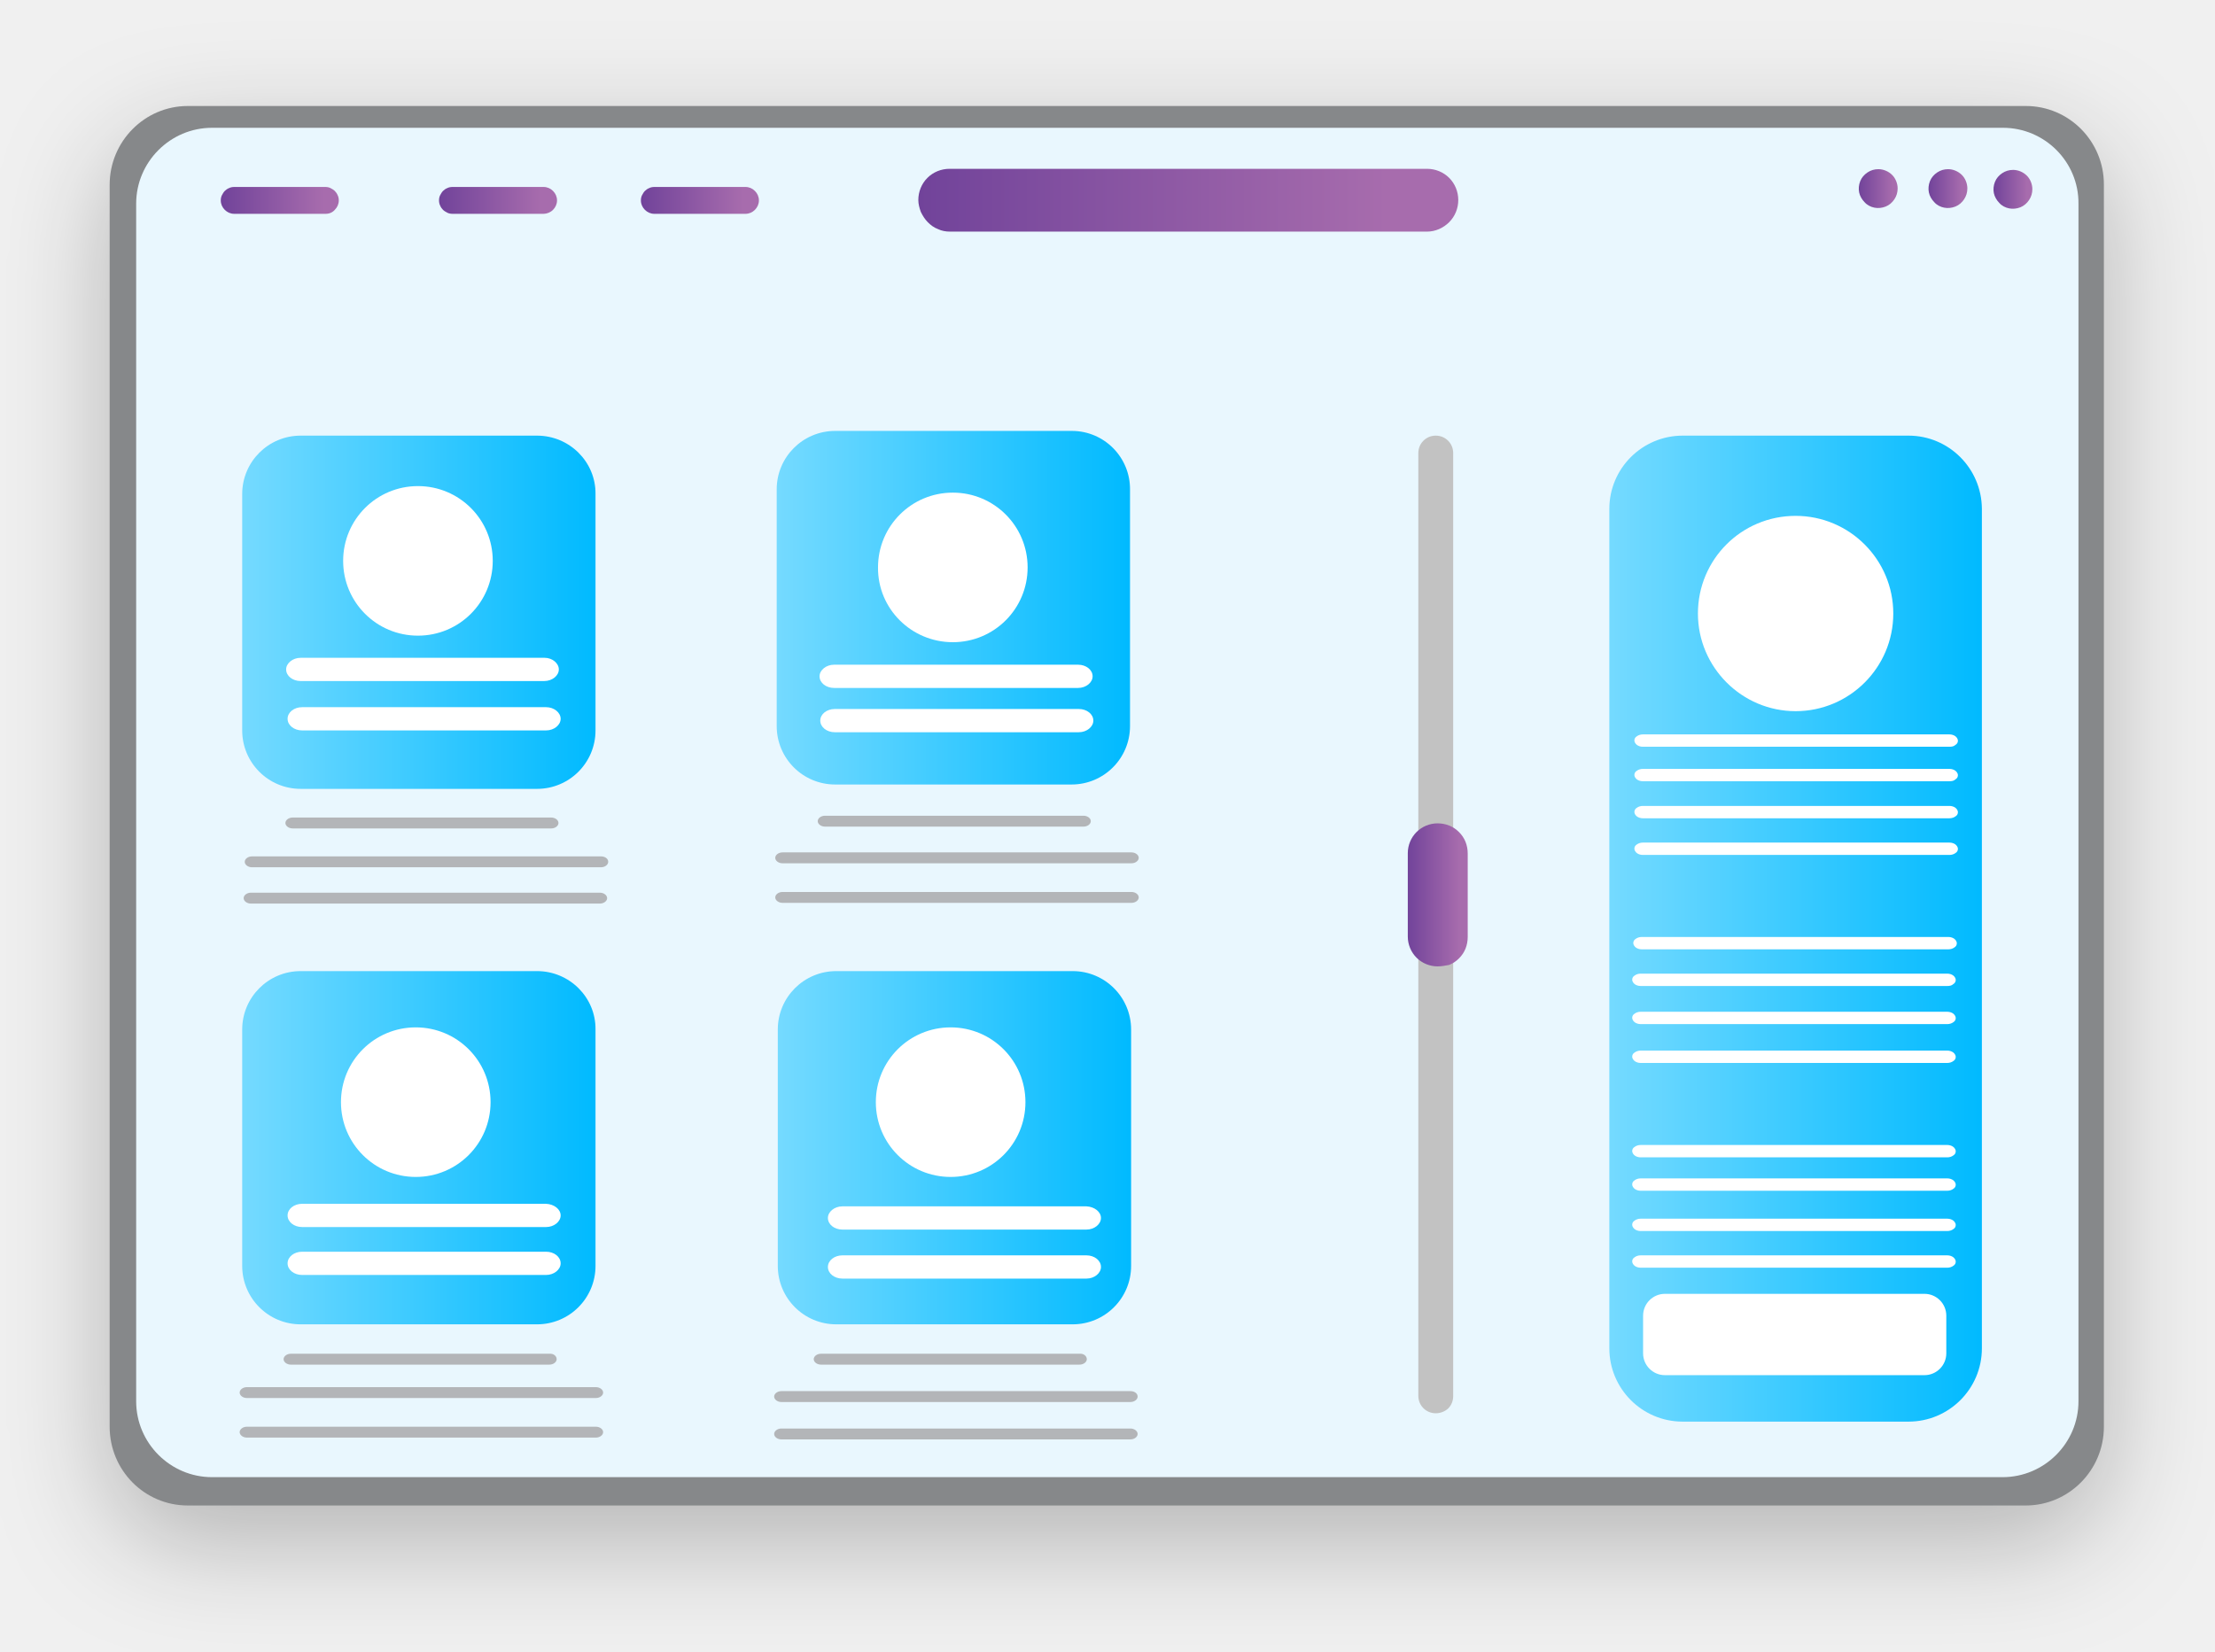
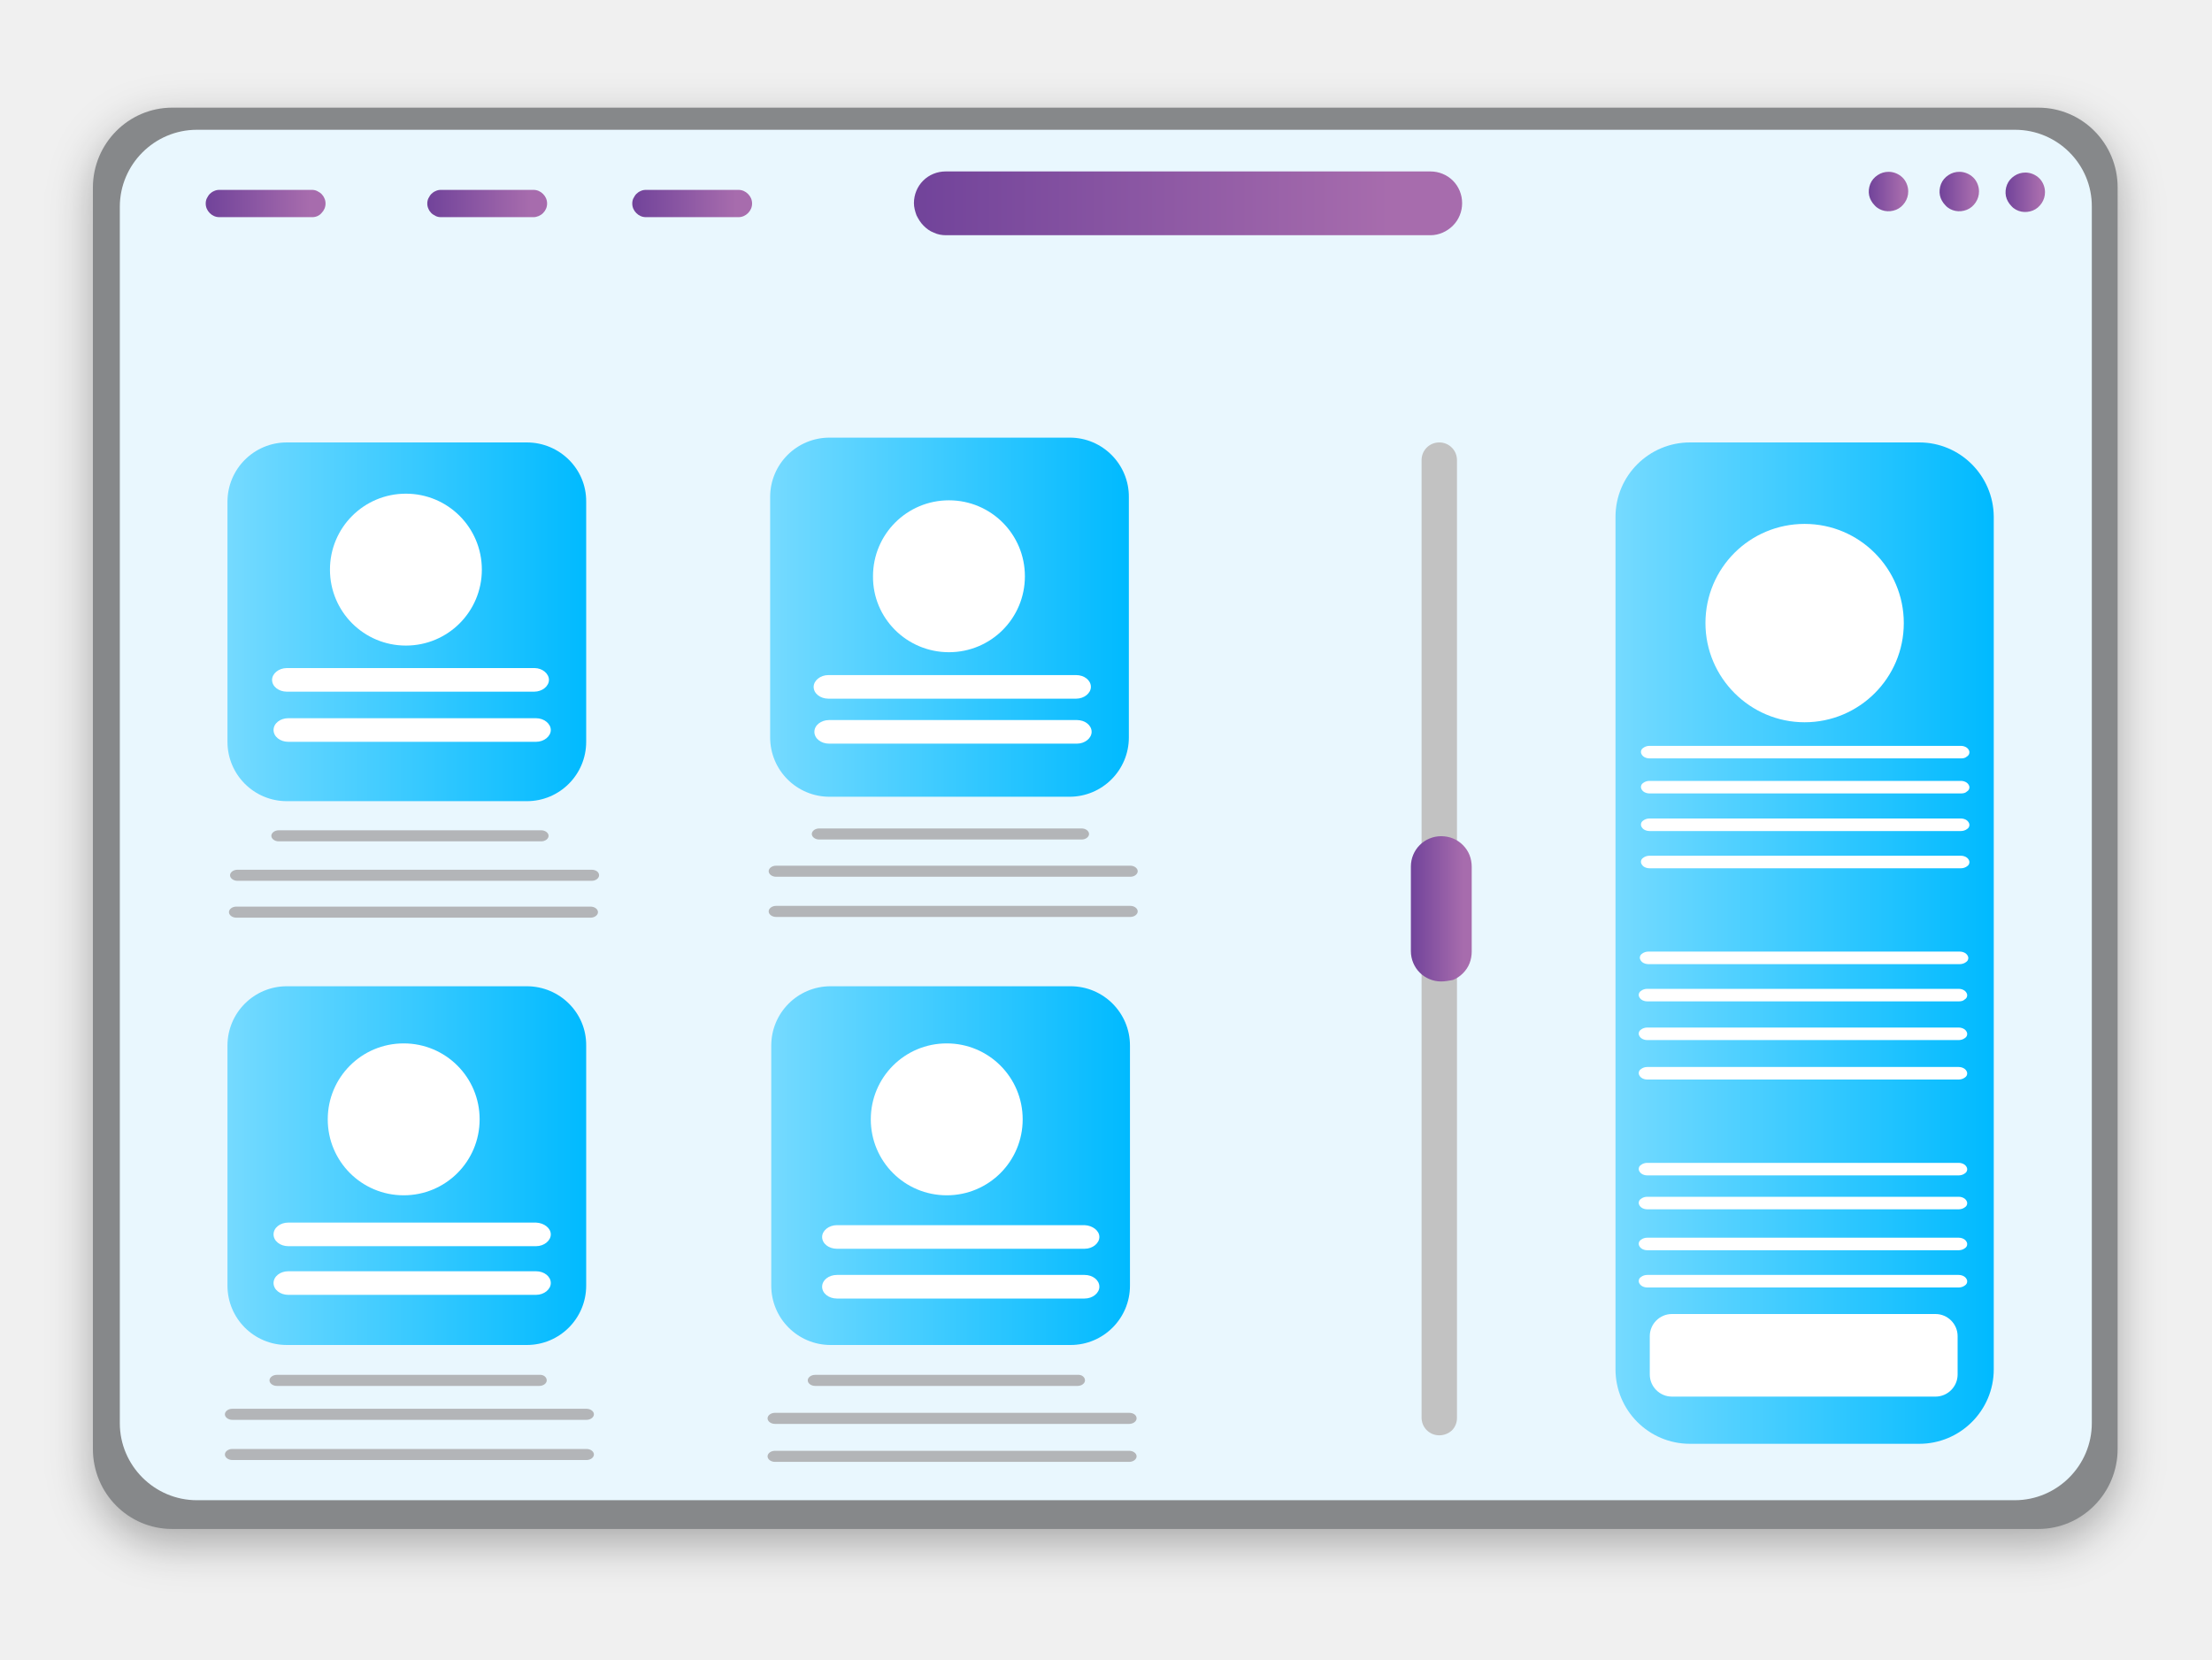
- <svg xmlns="http://www.w3.org/2000/svg" width="610" height="455" viewBox="0 0 610 455" fill="none">
+ <svg xmlns="http://www.w3.org/2000/svg" width="600" height="450" viewBox="0 0 600 450" fill="none">
  <g filter="url(#filter0_d)">
-     <path d="M557.9 29.2H51.7C39.9 29.2 30.2 38.9 30.2 50.9V393C30.2 405 39.8 414.7 51.7 414.7H557.9C569.7 414.7 579.4 405 579.4 393V50.8C579.4 38.9 569.8 29.2 557.9 29.2Z" fill="#86888A" />
-     <path d="M551.6 35.2H58.4C46.9 35.2 37.5 44.6 37.5 56.1V386C37.5 397.5 46.9 406.9 58.4 406.9H551.5C563 406.9 572.4 397.5 572.4 386V56.1C572.5 44.6 563.1 35.2 551.6 35.2Z" fill="#E9F7FE" />
-     <path d="M89.7 58.9H64.5C63.5 58.9 62.6 58.5 61.9 57.8C61.2 57.1 60.8 56.2 60.8 55.2C60.8 54.7 60.9 54.2 61.1 53.8C61.3 53.4 61.6 52.9 61.9 52.6C62.2 52.3 62.6 52 63.1 51.8C63.5 51.6 64 51.5 64.5 51.5H89.6C90.1 51.5 90.6 51.6 91 51.8C91.4 52 91.9 52.3 92.2 52.6C92.5 52.9 92.8 53.3 93 53.8C93.2 54.2 93.3 54.7 93.3 55.2C93.3 56.2 92.9 57.1 92.2 57.8C91.6 58.5 90.7 58.9 89.7 58.9Z" fill="url(#paint0_linear)" />
-     <path d="M149.7 58.9H124.6C124.1 58.9 123.6 58.8 123.2 58.6C122.8 58.4 122.3 58.1 122 57.8C121.7 57.5 121.4 57.1 121.2 56.6C121 56.2 120.9 55.7 120.9 55.2C120.9 54.7 121 54.2 121.2 53.8C121.4 53.4 121.7 52.9 122 52.6C122.3 52.3 122.7 52 123.2 51.8C123.6 51.6 124.1 51.5 124.6 51.5H149.7C150.7 51.5 151.6 51.9 152.3 52.6C153 53.3 153.4 54.2 153.4 55.2C153.4 56.2 153 57.1 152.3 57.8C151.6 58.5 150.6 58.9 149.7 58.9Z" fill="url(#paint1_linear)" />
-     <path d="M205.3 58.9H180.2C179.2 58.9 178.3 58.5 177.6 57.8C176.9 57.1 176.5 56.2 176.5 55.2C176.5 54.7 176.6 54.2 176.8 53.8C177 53.4 177.3 52.9 177.6 52.6C177.9 52.3 178.3 52 178.8 51.8C179.2 51.6 179.7 51.5 180.2 51.5H205.3C206.3 51.5 207.2 51.9 207.9 52.6C208.6 53.3 209 54.2 209 55.2C209 56.2 208.6 57.1 207.9 57.8C207.2 58.5 206.3 58.9 205.3 58.9Z" fill="url(#paint2_linear)" />
-     <path d="M393 63.8H261.6C260.5 63.8 259.3 63.6 258.3 63.1C257.2 62.7 256.3 62 255.5 61.2C254.7 60.4 254.1 59.4 253.6 58.4C253.2 57.3 252.9 56.2 252.9 55.1C252.9 52.8 253.8 50.6 255.4 49C257 47.4 259.2 46.5 261.5 46.5H393C395.3 46.5 397.5 47.4 399.1 49C400.7 50.6 401.6 52.8 401.6 55.1C401.6 57.4 400.7 59.6 399.1 61.2C397.5 62.8 395.3 63.8 393 63.8Z" fill="url(#paint3_linear)" />
-     <path d="M559.7 52.1C559.7 53.2 559.4 54.2 558.8 55.1C558.2 56 557.4 56.7 556.4 57.1C555.4 57.5 554.3 57.6 553.3 57.4C552.3 57.2 551.3 56.7 550.6 55.9C549.9 55.2 549.3 54.2 549.1 53.2C548.9 52.2 549 51.1 549.4 50.1C549.8 49.1 550.5 48.3 551.4 47.7C552.3 47.1 553.3 46.8 554.4 46.8C555.8 46.8 557.2 47.4 558.2 48.4C559.1 49.3 559.7 50.7 559.7 52.1Z" fill="url(#paint4_linear)" />
-     <path d="M541.8 51.9C541.8 53 541.5 54 540.9 54.9C540.3 55.8 539.5 56.5 538.5 56.9C537.5 57.3 536.4 57.4 535.4 57.2C534.4 57 533.4 56.5 532.7 55.7C532 55 531.4 54 531.2 53C531 52 531.1 50.9 531.5 49.9C531.9 48.9 532.6 48.1 533.5 47.5C534.4 46.9 535.4 46.6 536.5 46.6C537.9 46.6 539.3 47.2 540.3 48.2C541.2 49.1 541.8 50.5 541.8 51.9Z" fill="url(#paint5_linear)" />
-     <path d="M522.6 51.9C522.6 53 522.3 54 521.7 54.9C521.1 55.8 520.3 56.5 519.3 56.9C518.3 57.3 517.2 57.4 516.2 57.2C515.2 57 514.2 56.5 513.5 55.7C512.8 55 512.2 54 512 53C511.8 52 511.9 50.9 512.3 49.9C512.7 48.9 513.4 48.1 514.3 47.5C515.2 46.9 516.2 46.6 517.3 46.6C518.7 46.6 520.1 47.2 521.1 48.2C522 49.1 522.6 50.5 522.6 51.9Z" fill="url(#paint6_linear)" />
-     <path d="M147.9 120H82.8C73.9 120 66.7 127.2 66.7 136.1V201.2C66.7 210.1 73.9 217.3 82.8 217.3H147.9C156.8 217.3 164 210.1 164 201.2V136.1C164.1 127.2 156.8 120 147.9 120Z" fill="url(#paint7_linear)" />
-     <path d="M147.9 267.5H82.8C73.9 267.5 66.7 274.7 66.7 283.6V348.7C66.7 357.6 73.9 364.8 82.8 364.8H147.9C156.8 364.8 164 357.6 164 348.7V283.6C164.1 274.7 156.8 267.5 147.9 267.5Z" fill="url(#paint8_linear)" />
-     <path d="M295.4 267.5H230.3C221.4 267.5 214.2 274.7 214.2 283.6V348.7C214.2 357.6 221.4 364.8 230.3 364.8H295.4C304.3 364.8 311.5 357.6 311.5 348.7V283.6C311.5 274.7 304.3 267.5 295.4 267.5Z" fill="url(#paint9_linear)" />
-     <path d="M295.2 118.7H230C221.1 118.7 213.9 125.9 213.9 134.8V200C213.9 208.9 221.1 216.1 230 216.1H295.1C304 216.1 311.2 208.9 311.2 200V134.9C311.3 126 304.1 118.7 295.2 118.7Z" fill="url(#paint10_linear)" />
-     <path d="M395.4 389.3C394.1 389.3 392.9 388.8 392 387.9C391.1 387 390.6 385.8 390.6 384.5V124.8C390.6 123.5 391.1 122.3 392 121.4C392.9 120.5 394.1 120 395.4 120C396.7 120 397.9 120.5 398.8 121.4C399.7 122.3 400.2 123.5 400.2 124.8V384.6C400.2 385.9 399.7 387.1 398.8 388C397.9 388.8 396.7 389.3 395.4 389.3Z" fill="#C2C2C2" />
-     <path d="M395.9 266.2C393.7 266.2 391.6 265.3 390.1 263.8C388.6 262.3 387.7 260.2 387.7 258V235C387.7 232.8 388.6 230.7 390.1 229.2C391.6 227.7 393.7 226.8 395.9 226.8C397 226.8 398.1 227 399.1 227.4C400.1 227.8 401 228.4 401.8 229.2C402.6 230 403.2 230.9 403.6 231.9C404 232.9 404.2 234 404.2 235.1V258.1C404.2 259.2 404 260.3 403.6 261.3C403.2 262.3 402.6 263.2 401.8 264C401 264.8 400.1 265.4 399.1 265.8C398 266 397 266.2 395.9 266.2Z" fill="url(#paint11_linear)" />
-     <path d="M525.6 120H463.4C452.3 120 443.2 129 443.2 140.2V371.4C443.2 382.5 452.2 391.6 463.4 391.6H525.6C536.7 391.6 545.8 382.6 545.8 371.4V140.1C545.7 129 536.7 120 525.6 120Z" fill="url(#paint12_linear)" />
-     <path d="M494.5 195.9C509.3 195.9 521.4 183.9 521.4 169C521.4 154.2 509.4 142.1 494.5 142.1C479.6 142.1 467.6 154.1 467.6 169C467.6 183.8 479.7 195.9 494.5 195.9Z" fill="white" />
-     <path d="M115.1 175.1C126.5 175.1 135.7 165.9 135.7 154.5C135.7 143.1 126.5 133.9 115.1 133.9C103.7 133.9 94.5 143.1 94.5 154.5C94.5 165.9 103.7 175.1 115.1 175.1Z" fill="white" />
-     <path d="M262.4 176.9C273.8 176.9 283 167.7 283 156.3C283 144.9 273.8 135.7 262.4 135.7C251 135.7 241.8 144.9 241.8 156.3C241.7 167.7 251 176.9 262.4 176.9Z" fill="white" />
-     <path d="M114.5 324.2C125.9 324.2 135.1 315 135.1 303.6C135.1 292.2 125.9 283 114.5 283C103.1 283 93.9 292.2 93.9 303.6C93.9 315 103.1 324.2 114.5 324.2Z" fill="white" />
-     <path d="M261.8 324.2C273.2 324.2 282.4 315 282.4 303.6C282.4 292.2 273.2 283 261.8 283C250.4 283 241.2 292.2 241.2 303.6C241.2 315 250.4 324.2 261.8 324.2Z" fill="white" />
-     <path d="M536.9 205.7H452.4C451.8 205.7 451.2 205.5 450.8 205.2C450.4 204.9 450.1 204.4 450.1 204C450.1 203.5 450.3 203.1 450.8 202.8C451.2 202.5 451.8 202.3 452.4 202.3H536.9C537.5 202.3 538.1 202.5 538.5 202.8C538.9 203.1 539.2 203.6 539.2 204C539.2 204.5 539 204.9 538.5 205.2C538.1 205.6 537.5 205.7 536.9 205.7Z" fill="white" />
-     <path d="M536.9 215.2H452.4C451.8 215.2 451.2 215 450.8 214.7C450.4 214.4 450.1 213.9 450.1 213.5C450.1 213 450.3 212.6 450.8 212.3C451.2 212 451.8 211.8 452.4 211.8H536.9C537.5 211.8 538.1 212 538.5 212.3C538.9 212.6 539.2 213.1 539.2 213.5C539.2 214 539 214.4 538.5 214.7C538.1 215.1 537.5 215.2 536.9 215.2Z" fill="white" />
-     <path d="M536.9 225.4H452.4C451.8 225.4 451.2 225.2 450.8 224.9C450.4 224.6 450.1 224.1 450.1 223.7C450.1 223.2 450.3 222.8 450.8 222.5C451.2 222.2 451.8 222 452.4 222H536.9C537.5 222 538.1 222.2 538.5 222.5C538.9 222.8 539.2 223.3 539.2 223.7C539.2 224.2 539 224.6 538.5 224.9C538.1 225.2 537.5 225.4 536.9 225.4Z" fill="white" />
-     <path d="M536.9 235.5H452.4C451.8 235.5 451.2 235.3 450.8 235C450.4 234.7 450.1 234.2 450.1 233.8C450.1 233.3 450.3 232.9 450.8 232.6C451.2 232.3 451.8 232.1 452.4 232.1H536.9C537.5 232.1 538.1 232.3 538.5 232.6C538.9 232.9 539.2 233.4 539.2 233.8C539.2 234.3 539 234.7 538.5 235C538.1 235.3 537.5 235.5 536.9 235.5Z" fill="white" />
-     <path d="M536.6 261.5H452.1C451.5 261.5 450.9 261.3 450.5 261C450.1 260.7 449.8 260.2 449.8 259.8C449.8 259.3 450 258.9 450.5 258.6C450.9 258.3 451.5 258.1 452.1 258.1H536.6C537.2 258.1 537.8 258.3 538.2 258.6C538.6 258.9 538.9 259.4 538.9 259.8C538.9 260.3 538.7 260.7 538.2 261C537.8 261.3 537.2 261.5 536.6 261.5Z" fill="white" />
-     <path d="M536.3 271.6H451.8C451.2 271.6 450.6 271.4 450.2 271.1C449.8 270.8 449.5 270.3 449.5 269.9C449.5 269.4 449.7 269 450.2 268.7C450.6 268.4 451.2 268.2 451.8 268.2H536.3C536.9 268.2 537.5 268.4 537.9 268.7C538.3 269 538.6 269.5 538.6 269.9C538.6 270.4 538.4 270.8 537.9 271.1C537.5 271.5 536.9 271.6 536.3 271.6Z" fill="white" />
-     <path d="M536.3 282.1H451.8C451.2 282.1 450.6 281.9 450.2 281.6C449.8 281.3 449.5 280.8 449.5 280.4C449.5 279.9 449.7 279.5 450.2 279.2C450.6 278.9 451.2 278.7 451.8 278.7H536.3C536.9 278.7 537.5 278.9 537.9 279.2C538.3 279.5 538.6 280 538.6 280.4C538.6 280.9 538.4 281.3 537.9 281.6C537.5 281.9 536.9 282.1 536.3 282.1Z" fill="white" />
-     <path d="M536.3 292.8H451.8C451.2 292.8 450.6 292.6 450.2 292.3C449.8 292 449.5 291.5 449.5 291.1C449.5 290.6 449.7 290.2 450.2 289.9C450.6 289.6 451.2 289.4 451.8 289.4H536.3C536.9 289.4 537.5 289.6 537.9 289.9C538.3 290.2 538.6 290.7 538.6 291.1C538.6 291.6 538.4 292 537.9 292.3C537.5 292.6 536.9 292.8 536.3 292.8Z" fill="white" />
-     <path d="M536.3 318.8H451.8C451.2 318.8 450.6 318.6 450.2 318.3C449.8 318 449.5 317.5 449.5 317.1C449.5 316.6 449.7 316.2 450.2 315.9C450.6 315.6 451.2 315.4 451.8 315.4H536.3C536.9 315.4 537.5 315.6 537.9 315.9C538.3 316.2 538.6 316.7 538.6 317.1C538.6 317.6 538.4 318 537.9 318.3C537.5 318.6 536.9 318.8 536.3 318.8Z" fill="white" />
-     <path d="M536.3 328H451.8C451.2 328 450.6 327.8 450.2 327.5C449.8 327.2 449.5 326.7 449.5 326.3C449.5 325.8 449.7 325.4 450.2 325.1C450.6 324.8 451.2 324.6 451.8 324.6H536.3C536.9 324.6 537.5 324.8 537.9 325.1C538.3 325.4 538.6 325.9 538.6 326.3C538.6 326.8 538.4 327.2 537.9 327.5C537.5 327.8 536.9 328 536.3 328Z" fill="white" />
-     <path d="M536.3 339.1H451.8C451.2 339.1 450.6 338.9 450.2 338.6C449.8 338.3 449.5 337.8 449.5 337.4C449.5 336.9 449.7 336.5 450.2 336.2C450.6 335.9 451.2 335.7 451.8 335.7H536.3C536.9 335.7 537.5 335.9 537.9 336.2C538.3 336.5 538.6 337 538.6 337.4C538.6 337.9 538.4 338.3 537.9 338.6C537.5 338.9 536.9 339.1 536.3 339.1Z" fill="white" />
-     <path d="M536.3 349.2H451.8C451.2 349.2 450.6 349 450.2 348.7C449.8 348.4 449.5 347.9 449.5 347.5C449.5 347 449.7 346.6 450.2 346.3C450.6 346 451.2 345.8 451.8 345.8H536.3C536.9 345.8 537.5 346 537.9 346.3C538.3 346.6 538.6 347.1 538.6 347.5C538.6 348 538.4 348.4 537.9 348.7C537.5 349 536.9 349.2 536.3 349.2Z" fill="white" />
-     <path d="M536 372.8C536 376.1 533.3 378.8 530 378.8H458.5C455.2 378.8 452.5 376.1 452.5 372.8V362.4C452.5 359.1 455.2 356.4 458.5 356.4H530C533.3 356.4 536 359.1 536 362.4V372.8Z" fill="white" />
-     <path d="M153.9 184.4C153.9 186.1 152.1 187.6 149.9 187.6H82.8C80.6 187.6 78.8 186.2 78.8 184.4C78.8 182.7 80.6 181.2 82.8 181.2H150C152.1 181.2 153.9 182.7 153.9 184.4Z" fill="white" />
-     <path d="M154.4 198C154.4 199.7 152.6 201.2 150.4 201.2H83.2C81 201.2 79.2 199.8 79.2 198C79.2 196.2 81 194.8 83.2 194.8H150.4C152.6 194.8 154.4 196.3 154.4 198Z" fill="white" />
-     <path d="M153.8 226.7C153.8 227.5 152.9 228.2 151.8 228.2H80.6C79.5 228.2 78.6 227.5 78.6 226.7C78.6 225.9 79.5 225.2 80.6 225.2H151.8C152.9 225.2 153.8 225.9 153.8 226.7Z" fill="#B3B5B8" />
-     <path d="M300.4 226.2C300.4 227 299.5 227.7 298.4 227.7H227.2C226.1 227.7 225.2 227 225.2 226.2C225.2 225.4 226.1 224.7 227.2 224.7H298.4C299.5 224.7 300.4 225.4 300.4 226.2Z" fill="#B3B5B8" />
-     <path d="M153.3 374.4C153.3 375.2 152.4 375.9 151.3 375.9H80.1C79 375.9 78.1 375.2 78.1 374.4C78.1 373.6 79 372.9 80.1 372.9H151.3C152.4 372.8 153.3 373.5 153.3 374.4Z" fill="#B3B5B8" />
-     <path d="M299.3 374.4C299.3 375.2 298.4 375.9 297.3 375.9H226.1C225 375.9 224.1 375.2 224.1 374.4C224.1 373.6 225 372.9 226.1 372.9H297.3C298.4 372.8 299.3 373.5 299.3 374.4Z" fill="#B3B5B8" />
-     <path d="M167.5 237.4C167.5 238.2 166.6 238.9 165.5 238.9H69.4C68.3 238.9 67.4 238.2 67.4 237.4C67.4 236.6 68.3 235.9 69.4 235.9H165.5C166.6 235.9 167.5 236.5 167.5 237.4Z" fill="#B3B5B8" />
-     <path d="M313.6 236.3C313.6 237.1 312.7 237.8 311.6 237.8H215.5C214.4 237.8 213.5 237.1 213.5 236.3C213.5 235.5 214.4 234.8 215.5 234.8H311.6C312.7 234.8 313.6 235.5 313.6 236.3Z" fill="#B3B5B8" />
-     <path d="M313.6 247.2C313.6 248 312.7 248.7 311.6 248.7H215.5C214.4 248.7 213.5 248 213.5 247.2C213.5 246.4 214.4 245.7 215.5 245.7H311.6C312.7 245.7 313.6 246.4 313.6 247.2Z" fill="#B3B5B8" />
-     <path d="M167.2 247.4C167.2 248.2 166.3 248.9 165.2 248.9H69.1C68 248.9 67.1 248.2 67.1 247.4C67.1 246.6 68 245.9 69.1 245.9H165.2C166.3 245.9 167.2 246.6 167.2 247.4Z" fill="#B3B5B8" />
-     <path d="M166.1 383.6C166.1 384.4 165.2 385.1 164.1 385.1H68C66.9 385.1 66 384.4 66 383.6C66 382.8 66.9 382.1 68 382.1H164.1C165.2 382.1 166.1 382.8 166.1 383.6Z" fill="#B3B5B8" />
-     <path d="M313.3 384.7C313.3 385.5 312.4 386.2 311.3 386.2H215.2C214.1 386.2 213.2 385.5 213.2 384.7C213.2 383.9 214.1 383.2 215.2 383.2H311.3C312.4 383.2 313.3 383.8 313.3 384.7Z" fill="#B3B5B8" />
-     <path d="M313.3 395C313.3 395.8 312.4 396.5 311.3 396.5H215.2C214.1 396.5 213.2 395.8 213.2 395C213.2 394.2 214.1 393.5 215.2 393.5H311.3C312.4 393.5 313.3 394.2 313.3 395Z" fill="#B3B5B8" />
-     <path d="M166.1 394.5C166.1 395.3 165.2 396 164.1 396H68C66.9 396 66 395.3 66 394.5C66 393.7 66.9 393 68 393H164.1C165.2 393 166.1 393.7 166.1 394.5Z" fill="#B3B5B8" />
-     <path d="M300.9 186.3C300.9 188 299.1 189.5 296.9 189.5H229.7C227.5 189.5 225.7 188.1 225.7 186.3C225.7 184.6 227.5 183.1 229.7 183.1H296.9C299.1 183.1 300.9 184.5 300.9 186.3Z" fill="white" />
-     <path d="M301.1 198.5C301.1 200.2 299.3 201.7 297.1 201.7H229.9C227.7 201.7 225.9 200.3 225.9 198.5C225.9 196.7 227.7 195.3 229.9 195.3H297.1C299.3 195.3 301.1 196.7 301.1 198.5Z" fill="white" />
-     <path d="M154.4 334.8C154.4 336.5 152.6 338 150.4 338H83.2C81 338 79.2 336.6 79.2 334.8C79.2 333 81 331.6 83.2 331.6H150.4C152.6 331.7 154.4 333.1 154.4 334.8Z" fill="white" />
-     <path d="M154.4 348C154.4 349.7 152.6 351.2 150.4 351.2H83.2C81 351.2 79.2 349.8 79.2 348C79.2 346.2 81 344.8 83.2 344.8H150.4C152.6 344.8 154.4 346.2 154.4 348Z" fill="white" />
-     <path d="M303.2 335.5C303.2 337.2 301.4 338.7 299.2 338.7H232C229.8 338.7 228 337.3 228 335.5C228 333.8 229.8 332.3 232 332.3H299.2C301.4 332.4 303.2 333.8 303.2 335.5Z" fill="white" />
-     <path d="M303.2 349C303.2 350.7 301.4 352.2 299.2 352.2H232C229.8 352.2 228 350.8 228 349C228 347.2 229.8 345.8 232 345.8H299.2C301.4 345.8 303.2 347.2 303.2 349Z" fill="white" />
+     <path d="M552.9 29.2H46.7C34.9 29.2 25.2 38.9 25.2 50.9V393C25.2 405 34.8 414.7 46.7 414.7H552.9C564.7 414.7 574.4 405 574.4 393V50.8C574.4 38.9 564.8 29.2 552.9 29.2Z" fill="#86888A" />
+     <path d="M546.6 35.2H53.4C41.9 35.2 32.5 44.6 32.5 56.1V386C32.5 397.5 41.9 406.9 53.4 406.9H546.5C558 406.9 567.4 397.5 567.4 386V56.1C567.5 44.6 558.1 35.2 546.6 35.2Z" fill="#E9F7FE" />
+     <path d="M84.7 58.9H59.5C58.5 58.9 57.6 58.5 56.9 57.8C56.2 57.1 55.8 56.2 55.8 55.2C55.8 54.7 55.9 54.2 56.1 53.8C56.3 53.4 56.6 52.9 56.9 52.6C57.2 52.3 57.6 52 58.1 51.8C58.5 51.6 59 51.5 59.5 51.5H84.6C85.1 51.5 85.6 51.6 86 51.8C86.4 52 86.9 52.3 87.2 52.6C87.5 52.9 87.8 53.3 88 53.8C88.2 54.2 88.3 54.7 88.3 55.2C88.3 56.2 87.9 57.1 87.2 57.8C86.6 58.5 85.7 58.9 84.7 58.9Z" fill="url(#paint0_linear)" />
+     <path d="M144.7 58.9H119.6C119.1 58.9 118.6 58.8 118.2 58.6C117.8 58.4 117.3 58.1 117 57.8C116.7 57.5 116.4 57.1 116.2 56.6C116 56.2 115.9 55.7 115.9 55.2C115.9 54.7 116 54.2 116.2 53.8C116.4 53.4 116.7 52.9 117 52.6C117.3 52.3 117.7 52 118.2 51.8C118.6 51.6 119.1 51.5 119.6 51.5H144.7C145.7 51.5 146.6 51.9 147.3 52.6C148 53.3 148.4 54.2 148.4 55.2C148.4 56.2 148 57.1 147.3 57.8C146.6 58.5 145.6 58.9 144.7 58.9Z" fill="url(#paint1_linear)" />
+     <path d="M200.3 58.9H175.2C174.2 58.9 173.3 58.5 172.6 57.8C171.9 57.1 171.5 56.2 171.5 55.2C171.5 54.7 171.6 54.2 171.8 53.8C172 53.4 172.3 52.9 172.6 52.6C172.9 52.3 173.3 52 173.8 51.8C174.2 51.6 174.7 51.5 175.2 51.5H200.3C201.3 51.5 202.2 51.9 202.9 52.6C203.6 53.3 204 54.2 204 55.2C204 56.2 203.6 57.1 202.9 57.8C202.2 58.5 201.3 58.9 200.3 58.9Z" fill="url(#paint2_linear)" />
+     <path d="M388 63.8H256.6C255.5 63.8 254.3 63.6 253.3 63.1C252.2 62.7 251.3 62 250.5 61.2C249.7 60.4 249.1 59.4 248.6 58.4C248.2 57.3 247.9 56.2 247.9 55.1C247.9 52.8 248.8 50.6 250.4 49C252 47.4 254.2 46.5 256.5 46.5H388C390.3 46.5 392.5 47.4 394.1 49C395.7 50.6 396.6 52.8 396.6 55.1C396.6 57.4 395.7 59.6 394.1 61.2C392.5 62.8 390.3 63.8 388 63.8Z" fill="url(#paint3_linear)" />
+     <path d="M554.7 52.1C554.7 53.2 554.4 54.2 553.8 55.1C553.2 56 552.4 56.7 551.4 57.1C550.4 57.5 549.3 57.6 548.3 57.4C547.3 57.2 546.3 56.7 545.6 55.9C544.9 55.2 544.3 54.2 544.1 53.2C543.9 52.2 544 51.1 544.4 50.1C544.8 49.1 545.5 48.3 546.4 47.7C547.3 47.1 548.3 46.8 549.4 46.8C550.8 46.8 552.2 47.4 553.2 48.4C554.1 49.3 554.7 50.7 554.7 52.1Z" fill="url(#paint4_linear)" />
+     <path d="M536.8 51.9C536.8 53 536.5 54 535.9 54.9C535.3 55.8 534.5 56.5 533.5 56.9C532.5 57.3 531.4 57.4 530.4 57.2C529.4 57 528.4 56.5 527.7 55.7C527 55 526.4 54 526.2 53C526 52 526.1 50.9 526.5 49.9C526.9 48.9 527.6 48.1 528.5 47.5C529.4 46.9 530.4 46.6 531.5 46.6C532.9 46.6 534.3 47.2 535.3 48.2C536.2 49.1 536.8 50.5 536.8 51.9Z" fill="url(#paint5_linear)" />
+     <path d="M517.6 51.9C517.6 53 517.3 54 516.7 54.9C516.1 55.8 515.3 56.5 514.3 56.9C513.3 57.3 512.2 57.4 511.2 57.2C510.2 57 509.2 56.5 508.5 55.7C507.8 55 507.2 54 507 53C506.8 52 506.9 50.9 507.3 49.9C507.7 48.9 508.4 48.1 509.3 47.5C510.2 46.9 511.2 46.6 512.3 46.6C513.7 46.6 515.1 47.2 516.1 48.2C517 49.1 517.6 50.5 517.6 51.9Z" fill="url(#paint6_linear)" />
+     <path d="M142.9 120H77.8C68.9 120 61.7 127.2 61.7 136.1V201.2C61.7 210.1 68.9 217.3 77.8 217.3H142.9C151.8 217.3 159 210.1 159 201.2V136.1C159.1 127.2 151.8 120 142.9 120Z" fill="url(#paint7_linear)" />
+     <path d="M142.9 267.5H77.8C68.9 267.5 61.7 274.7 61.7 283.6V348.7C61.7 357.6 68.9 364.8 77.8 364.8H142.9C151.8 364.8 159 357.6 159 348.7V283.6C159.1 274.7 151.8 267.5 142.9 267.5Z" fill="url(#paint8_linear)" />
+     <path d="M290.4 267.5H225.3C216.4 267.5 209.2 274.7 209.2 283.6V348.7C209.2 357.6 216.4 364.8 225.3 364.8H290.4C299.3 364.8 306.5 357.6 306.5 348.7V283.6C306.5 274.7 299.3 267.5 290.4 267.5Z" fill="url(#paint9_linear)" />
+     <path d="M290.2 118.7H225C216.1 118.7 208.9 125.9 208.9 134.8V200C208.9 208.9 216.1 216.1 225 216.1H290.1C299 216.1 306.2 208.9 306.2 200V134.9C306.3 126 299.1 118.7 290.2 118.7Z" fill="url(#paint10_linear)" />
+     <path d="M390.4 389.3C389.1 389.3 387.9 388.8 387 387.9C386.1 387 385.6 385.8 385.6 384.5V124.8C385.6 123.5 386.1 122.3 387 121.4C387.9 120.5 389.1 120 390.4 120C391.7 120 392.9 120.5 393.8 121.4C394.7 122.3 395.2 123.5 395.2 124.8V384.6C395.2 385.9 394.7 387.1 393.8 388C392.9 388.8 391.7 389.3 390.4 389.3Z" fill="#C2C2C2" />
+     <path d="M390.9 266.2C388.7 266.2 386.6 265.3 385.1 263.8C383.6 262.3 382.7 260.2 382.7 258V235C382.7 232.8 383.6 230.7 385.1 229.2C386.6 227.7 388.7 226.8 390.9 226.8C392 226.8 393.1 227 394.1 227.4C395.1 227.8 396 228.4 396.8 229.2C397.6 230 398.2 230.9 398.6 231.9C399 232.9 399.2 234 399.2 235.1V258.1C399.2 259.2 399 260.3 398.6 261.3C398.2 262.3 397.6 263.2 396.8 264C396 264.8 395.1 265.4 394.1 265.8C393 266 392 266.2 390.9 266.2Z" fill="url(#paint11_linear)" />
+     <path d="M520.6 120H458.4C447.3 120 438.2 129 438.2 140.2V371.4C438.2 382.5 447.2 391.6 458.4 391.6H520.6C531.7 391.6 540.8 382.6 540.8 371.4V140.1C540.7 129 531.7 120 520.6 120Z" fill="url(#paint12_linear)" />
+     <path d="M489.5 195.9C504.3 195.9 516.4 183.9 516.4 169C516.4 154.2 504.4 142.1 489.5 142.1C474.6 142.1 462.6 154.1 462.6 169C462.6 183.8 474.7 195.9 489.5 195.9Z" fill="white" />
+     <path d="M110.1 175.1C121.5 175.1 130.7 165.9 130.7 154.5C130.7 143.1 121.5 133.9 110.1 133.9C98.7 133.9 89.5 143.1 89.5 154.5C89.5 165.9 98.7 175.1 110.1 175.1Z" fill="white" />
+     <path d="M257.4 176.9C268.8 176.9 278 167.7 278 156.3C278 144.9 268.8 135.7 257.4 135.7C246 135.7 236.8 144.9 236.8 156.3C236.7 167.7 246 176.9 257.4 176.9Z" fill="white" />
+     <path d="M109.5 324.2C120.9 324.2 130.1 315 130.1 303.6C130.1 292.2 120.9 283 109.5 283C98.1 283 88.9 292.2 88.9 303.6C88.9 315 98.1 324.2 109.5 324.2Z" fill="white" />
+     <path d="M256.8 324.2C268.2 324.2 277.4 315 277.4 303.6C277.4 292.2 268.2 283 256.8 283C245.4 283 236.2 292.2 236.2 303.6C236.2 315 245.4 324.2 256.8 324.2Z" fill="white" />
+     <path d="M531.9 205.7H447.4C446.8 205.7 446.2 205.5 445.8 205.2C445.4 204.9 445.1 204.4 445.1 204C445.1 203.5 445.3 203.1 445.8 202.8C446.2 202.5 446.8 202.3 447.4 202.3H531.9C532.5 202.3 533.1 202.5 533.5 202.8C533.9 203.1 534.2 203.6 534.2 204C534.2 204.5 534 204.9 533.5 205.2C533.1 205.6 532.5 205.7 531.9 205.7Z" fill="white" />
+     <path d="M531.9 215.2H447.4C446.8 215.2 446.2 215 445.8 214.7C445.4 214.4 445.1 213.9 445.1 213.5C445.1 213 445.3 212.6 445.8 212.3C446.2 212 446.8 211.8 447.4 211.8H531.9C532.5 211.8 533.1 212 533.5 212.3C533.9 212.6 534.2 213.1 534.2 213.5C534.2 214 534 214.4 533.5 214.7C533.1 215.1 532.5 215.2 531.9 215.2Z" fill="white" />
+     <path d="M531.9 225.4H447.4C446.8 225.4 446.2 225.2 445.8 224.9C445.4 224.6 445.1 224.1 445.1 223.7C445.1 223.2 445.3 222.8 445.8 222.5C446.2 222.2 446.8 222 447.4 222H531.9C532.5 222 533.1 222.2 533.5 222.5C533.9 222.8 534.2 223.3 534.2 223.7C534.2 224.2 534 224.6 533.5 224.9C533.1 225.2 532.5 225.4 531.9 225.4Z" fill="white" />
+     <path d="M531.9 235.5H447.4C446.8 235.5 446.2 235.3 445.8 235C445.4 234.7 445.1 234.2 445.1 233.8C445.1 233.3 445.3 232.9 445.8 232.6C446.2 232.3 446.8 232.1 447.4 232.1H531.9C532.5 232.1 533.1 232.3 533.5 232.6C533.9 232.9 534.2 233.4 534.2 233.8C534.2 234.3 534 234.7 533.5 235C533.1 235.3 532.5 235.5 531.9 235.5Z" fill="white" />
+     <path d="M531.6 261.5H447.1C446.5 261.5 445.9 261.3 445.5 261C445.1 260.7 444.8 260.2 444.8 259.8C444.8 259.3 445 258.9 445.5 258.6C445.9 258.3 446.5 258.1 447.1 258.1H531.6C532.2 258.1 532.8 258.3 533.2 258.6C533.6 258.9 533.9 259.4 533.9 259.8C533.9 260.3 533.7 260.7 533.2 261C532.8 261.3 532.2 261.5 531.6 261.5Z" fill="white" />
+     <path d="M531.3 271.6H446.8C446.2 271.6 445.6 271.4 445.2 271.1C444.8 270.8 444.5 270.3 444.5 269.9C444.5 269.4 444.7 269 445.2 268.7C445.6 268.4 446.2 268.2 446.8 268.2H531.3C531.9 268.2 532.5 268.4 532.9 268.7C533.3 269 533.6 269.5 533.6 269.9C533.6 270.4 533.4 270.8 532.9 271.1C532.5 271.5 531.9 271.6 531.3 271.6Z" fill="white" />
+     <path d="M531.3 282.1H446.8C446.2 282.1 445.6 281.9 445.2 281.6C444.8 281.3 444.5 280.8 444.5 280.4C444.5 279.9 444.7 279.5 445.2 279.2C445.6 278.9 446.2 278.7 446.8 278.7H531.3C531.9 278.7 532.5 278.9 532.9 279.2C533.3 279.5 533.6 280 533.6 280.4C533.6 280.9 533.4 281.3 532.9 281.6C532.5 281.9 531.9 282.1 531.3 282.1Z" fill="white" />
+     <path d="M531.3 292.8H446.8C446.2 292.8 445.6 292.6 445.2 292.3C444.8 292 444.5 291.5 444.5 291.1C444.5 290.6 444.7 290.2 445.2 289.9C445.6 289.6 446.2 289.4 446.8 289.4H531.3C531.9 289.4 532.5 289.6 532.9 289.9C533.3 290.2 533.6 290.7 533.6 291.1C533.6 291.6 533.4 292 532.9 292.3C532.5 292.6 531.9 292.8 531.3 292.8Z" fill="white" />
+     <path d="M531.3 318.8H446.8C446.2 318.8 445.6 318.6 445.2 318.3C444.8 318 444.5 317.5 444.5 317.1C444.5 316.6 444.7 316.2 445.2 315.9C445.6 315.6 446.2 315.4 446.8 315.4H531.3C531.9 315.4 532.5 315.6 532.9 315.9C533.3 316.2 533.6 316.7 533.6 317.1C533.6 317.6 533.4 318 532.9 318.3C532.5 318.6 531.9 318.8 531.3 318.8Z" fill="white" />
+     <path d="M531.3 328H446.8C446.2 328 445.6 327.8 445.2 327.5C444.8 327.2 444.5 326.7 444.5 326.3C444.5 325.8 444.7 325.4 445.2 325.1C445.6 324.8 446.2 324.6 446.8 324.6H531.3C531.9 324.6 532.5 324.8 532.9 325.1C533.3 325.4 533.6 325.9 533.6 326.3C533.6 326.8 533.4 327.2 532.9 327.5C532.5 327.8 531.9 328 531.3 328Z" fill="white" />
+     <path d="M531.3 339.1H446.8C446.2 339.1 445.6 338.9 445.2 338.6C444.8 338.3 444.5 337.8 444.5 337.4C444.5 336.9 444.7 336.5 445.2 336.2C445.6 335.9 446.2 335.7 446.8 335.7H531.3C531.9 335.7 532.5 335.9 532.9 336.2C533.3 336.5 533.6 337 533.6 337.4C533.6 337.9 533.4 338.3 532.9 338.6C532.5 338.9 531.9 339.1 531.3 339.1Z" fill="white" />
+     <path d="M531.3 349.2H446.8C446.2 349.2 445.6 349 445.2 348.7C444.8 348.4 444.5 347.9 444.5 347.5C444.5 347 444.7 346.6 445.2 346.3C445.6 346 446.2 345.8 446.8 345.8H531.3C531.9 345.8 532.5 346 532.9 346.3C533.3 346.6 533.6 347.1 533.6 347.5C533.6 348 533.4 348.4 532.9 348.7C532.5 349 531.9 349.2 531.3 349.2Z" fill="white" />
+     <path d="M531 372.8C531 376.1 528.3 378.8 525 378.8H453.5C450.2 378.8 447.5 376.1 447.5 372.8V362.4C447.5 359.1 450.2 356.4 453.5 356.4H525C528.3 356.4 531 359.1 531 362.4V372.8Z" fill="white" />
+     <path d="M148.9 184.4C148.9 186.1 147.1 187.6 144.9 187.6H77.8C75.6 187.6 73.8 186.2 73.8 184.4C73.8 182.7 75.6 181.2 77.8 181.2H145C147.1 181.2 148.9 182.7 148.9 184.4Z" fill="white" />
+     <path d="M149.4 198C149.4 199.7 147.6 201.2 145.4 201.2H78.2C76 201.2 74.2 199.8 74.2 198C74.2 196.2 76 194.8 78.2 194.8H145.4C147.6 194.8 149.4 196.3 149.4 198Z" fill="white" />
+     <path d="M148.8 226.7C148.8 227.5 147.9 228.2 146.8 228.2H75.6C74.5 228.2 73.6 227.5 73.6 226.7C73.6 225.9 74.5 225.2 75.6 225.2H146.8C147.9 225.2 148.8 225.9 148.8 226.7Z" fill="#B3B5B8" />
+     <path d="M295.4 226.2C295.4 227 294.5 227.7 293.4 227.7H222.2C221.1 227.7 220.2 227 220.2 226.2C220.2 225.4 221.1 224.7 222.2 224.7H293.4C294.5 224.7 295.4 225.4 295.4 226.2Z" fill="#B3B5B8" />
+     <path d="M148.3 374.4C148.3 375.2 147.4 375.9 146.3 375.9H75.1C74 375.9 73.1 375.2 73.1 374.4C73.1 373.6 74 372.9 75.1 372.9H146.3C147.4 372.8 148.3 373.5 148.3 374.4Z" fill="#B3B5B8" />
+     <path d="M294.3 374.4C294.3 375.2 293.4 375.9 292.3 375.9H221.1C220 375.9 219.1 375.2 219.1 374.4C219.1 373.6 220 372.9 221.1 372.9H292.3C293.4 372.8 294.3 373.5 294.3 374.4Z" fill="#B3B5B8" />
+     <path d="M162.5 237.4C162.5 238.2 161.6 238.9 160.5 238.9H64.4C63.3 238.9 62.4 238.2 62.4 237.4C62.4 236.6 63.3 235.9 64.4 235.9H160.5C161.6 235.9 162.5 236.5 162.5 237.4Z" fill="#B3B5B8" />
+     <path d="M308.6 236.3C308.6 237.1 307.7 237.8 306.6 237.8H210.5C209.4 237.8 208.5 237.1 208.5 236.3C208.5 235.5 209.4 234.8 210.5 234.8H306.6C307.7 234.8 308.6 235.5 308.6 236.3Z" fill="#B3B5B8" />
+     <path d="M308.6 247.2C308.6 248 307.7 248.7 306.6 248.7H210.5C209.4 248.7 208.5 248 208.5 247.2C208.5 246.4 209.4 245.7 210.5 245.7H306.6C307.7 245.7 308.6 246.4 308.6 247.2Z" fill="#B3B5B8" />
+     <path d="M162.2 247.4C162.2 248.2 161.3 248.9 160.2 248.9H64.1C63 248.9 62.1 248.2 62.1 247.4C62.1 246.6 63 245.9 64.1 245.9H160.2C161.3 245.9 162.2 246.6 162.2 247.4Z" fill="#B3B5B8" />
+     <path d="M161.1 383.6C161.1 384.4 160.2 385.1 159.1 385.1H63C61.9 385.1 61 384.4 61 383.6C61 382.8 61.9 382.1 63 382.1H159.1C160.2 382.1 161.1 382.8 161.1 383.6Z" fill="#B3B5B8" />
+     <path d="M308.3 384.7C308.3 385.5 307.4 386.2 306.3 386.2H210.2C209.1 386.2 208.2 385.5 208.2 384.7C208.2 383.9 209.1 383.2 210.2 383.2H306.3C307.4 383.2 308.3 383.8 308.3 384.7Z" fill="#B3B5B8" />
+     <path d="M308.3 395C308.3 395.8 307.4 396.5 306.3 396.5H210.2C209.1 396.5 208.2 395.8 208.2 395C208.2 394.2 209.1 393.5 210.2 393.5H306.3C307.4 393.5 308.3 394.2 308.3 395Z" fill="#B3B5B8" />
+     <path d="M161.1 394.5C161.1 395.3 160.2 396 159.1 396H63C61.9 396 61 395.3 61 394.5C61 393.7 61.9 393 63 393H159.1C160.2 393 161.1 393.7 161.1 394.5Z" fill="#B3B5B8" />
+     <path d="M295.9 186.3C295.9 188 294.1 189.5 291.9 189.5H224.7C222.5 189.5 220.7 188.1 220.7 186.3C220.7 184.6 222.5 183.1 224.7 183.1H291.9C294.1 183.1 295.9 184.5 295.9 186.3Z" fill="white" />
+     <path d="M296.1 198.5C296.1 200.2 294.3 201.7 292.1 201.7H224.9C222.7 201.7 220.9 200.3 220.9 198.5C220.9 196.7 222.7 195.3 224.9 195.3H292.1C294.3 195.3 296.1 196.7 296.1 198.5Z" fill="white" />
+     <path d="M149.4 334.8C149.4 336.5 147.6 338 145.4 338H78.2C76 338 74.2 336.6 74.2 334.8C74.2 333 76 331.6 78.2 331.6H145.4C147.6 331.7 149.4 333.1 149.4 334.8Z" fill="white" />
+     <path d="M149.4 348C149.4 349.7 147.6 351.2 145.4 351.2H78.2C76 351.2 74.2 349.8 74.2 348C74.2 346.2 76 344.8 78.2 344.8H145.4C147.6 344.8 149.4 346.2 149.4 348Z" fill="white" />
+     <path d="M298.2 335.5C298.2 337.2 296.4 338.7 294.2 338.7H227C224.8 338.7 223 337.3 223 335.5C223 333.8 224.8 332.3 227 332.3H294.2C296.4 332.4 298.2 333.8 298.2 335.5Z" fill="white" />
+     <path d="M298.2 349C298.2 350.7 296.4 352.2 294.2 352.2H227C224.8 352.2 223 350.8 223 349C223 347.2 224.8 345.8 227 345.8H294.2C296.4 345.8 298.2 347.2 298.2 349Z" fill="white" />
  </g>
  <defs>
-     <filter id="filter0_d" x="-25" y="-20" width="660" height="510" filterUnits="userSpaceOnUse" color-interpolation-filters="sRGB">
+     <filter id="filter0_d" x="-12" y="-8" width="624" height="474" filterUnits="userSpaceOnUse" color-interpolation-filters="sRGB">
      <feFlood flood-opacity="0" result="BackgroundImageFix" />
      <feColorMatrix in="SourceAlpha" type="matrix" values="0 0 0 0 0 0 0 0 0 0 0 0 0 0 0 0 0 0 127 0" result="hardAlpha" />
-       <feOffset dy="10" />
-       <feGaussianBlur stdDeviation="15" />
-       <feColorMatrix type="matrix" values="0 0 0 0 0 0 0 0 0 0 0 0 0 0 0 0 0 0 0.25 0" />
+       <feOffset dy="4" />
+       <feGaussianBlur stdDeviation="6" />
+       <feColorMatrix type="matrix" values="0 0 0 0 0 0 0 0 0 0 0 0 0 0 0 0 0 0 0.3 0" />
      <feBlend mode="normal" in2="BackgroundImageFix" result="effect1_dropShadow" />
      <feBlend mode="normal" in="SourceGraphic" in2="effect1_dropShadow" result="shape" />
    </filter>
-     <linearGradient id="paint0_linear" x1="60.859" y1="55.171" x2="93.377" y2="55.171" gradientUnits="userSpaceOnUse">
+     <linearGradient id="paint0_linear" x1="55.859" y1="55.171" x2="88.377" y2="55.171" gradientUnits="userSpaceOnUse">
      <stop stop-color="#71439A" />
      <stop offset="0.867" stop-color="#A76CAD" />
    </linearGradient>
-     <linearGradient id="paint1_linear" x1="120.837" y1="55.171" x2="153.356" y2="55.171" gradientUnits="userSpaceOnUse">
+     <linearGradient id="paint1_linear" x1="115.837" y1="55.171" x2="148.356" y2="55.171" gradientUnits="userSpaceOnUse">
      <stop stop-color="#71439A" />
      <stop offset="0.867" stop-color="#A76CAD" />
    </linearGradient>
-     <linearGradient id="paint2_linear" x1="176.464" y1="55.171" x2="208.982" y2="55.171" gradientUnits="userSpaceOnUse">
+     <linearGradient id="paint2_linear" x1="171.464" y1="55.171" x2="203.982" y2="55.171" gradientUnits="userSpaceOnUse">
      <stop stop-color="#71439A" />
      <stop offset="0.867" stop-color="#A76CAD" />
    </linearGradient>
-     <linearGradient id="paint3_linear" x1="252.932" y1="55.171" x2="401.65" y2="55.171" gradientUnits="userSpaceOnUse">
+     <linearGradient id="paint3_linear" x1="247.932" y1="55.171" x2="396.65" y2="55.171" gradientUnits="userSpaceOnUse">
      <stop stop-color="#71439A" />
      <stop offset="0.867" stop-color="#A76CAD" />
    </linearGradient>
-     <linearGradient id="paint4_linear" x1="548.976" y1="52.097" x2="559.674" y2="52.097" gradientUnits="userSpaceOnUse">
+     <linearGradient id="paint4_linear" x1="543.976" y1="52.097" x2="554.674" y2="52.097" gradientUnits="userSpaceOnUse">
      <stop stop-color="#71439A" />
      <stop offset="0.867" stop-color="#A76CAD" />
    </linearGradient>
-     <linearGradient id="paint5_linear" x1="531.056" y1="51.894" x2="541.753" y2="51.894" gradientUnits="userSpaceOnUse">
+     <linearGradient id="paint5_linear" x1="526.056" y1="51.894" x2="536.753" y2="51.894" gradientUnits="userSpaceOnUse">
      <stop stop-color="#71439A" />
      <stop offset="0.867" stop-color="#A76CAD" />
    </linearGradient>
-     <linearGradient id="paint6_linear" x1="511.913" y1="51.894" x2="522.61" y2="51.894" gradientUnits="userSpaceOnUse">
+     <linearGradient id="paint6_linear" x1="506.913" y1="51.894" x2="517.61" y2="51.894" gradientUnits="userSpaceOnUse">
      <stop stop-color="#71439A" />
      <stop offset="0.867" stop-color="#A76CAD" />
    </linearGradient>
-     <linearGradient id="paint7_linear" x1="66.654" y1="168.687" x2="164.051" y2="168.687" gradientUnits="userSpaceOnUse">
+     <linearGradient id="paint7_linear" x1="61.654" y1="168.687" x2="159.051" y2="168.687" gradientUnits="userSpaceOnUse">
      <stop stop-color="#75DAFF" />
      <stop offset="1" stop-color="#00BAFF" />
    </linearGradient>
-     <linearGradient id="paint8_linear" x1="66.654" y1="316.171" x2="164.051" y2="316.171" gradientUnits="userSpaceOnUse">
+     <linearGradient id="paint8_linear" x1="61.654" y1="316.171" x2="159.051" y2="316.171" gradientUnits="userSpaceOnUse">
      <stop stop-color="#75DAFF" />
      <stop offset="1" stop-color="#00BAFF" />
    </linearGradient>
-     <linearGradient id="paint9_linear" x1="214.137" y1="316.171" x2="311.534" y2="316.171" gradientUnits="userSpaceOnUse">
+     <linearGradient id="paint9_linear" x1="209.137" y1="316.171" x2="306.534" y2="316.171" gradientUnits="userSpaceOnUse">
      <stop stop-color="#75DAFF" />
      <stop offset="1" stop-color="#00BAFF" />
    </linearGradient>
-     <linearGradient id="paint10_linear" x1="213.884" y1="167.448" x2="311.281" y2="167.448" gradientUnits="userSpaceOnUse">
+     <linearGradient id="paint10_linear" x1="208.884" y1="167.448" x2="306.281" y2="167.448" gradientUnits="userSpaceOnUse">
      <stop stop-color="#75DAFF" />
      <stop offset="1" stop-color="#00BAFF" />
    </linearGradient>
-     <linearGradient id="paint11_linear" x1="387.635" y1="246.446" x2="404.111" y2="246.446" gradientUnits="userSpaceOnUse">
+     <linearGradient id="paint11_linear" x1="382.635" y1="246.446" x2="399.111" y2="246.446" gradientUnits="userSpaceOnUse">
      <stop stop-color="#71439A" />
      <stop offset="0.867" stop-color="#A76CAD" />
    </linearGradient>
-     <linearGradient id="paint12_linear" x1="443.273" y1="255.769" x2="545.749" y2="255.769" gradientUnits="userSpaceOnUse">
+     <linearGradient id="paint12_linear" x1="438.273" y1="255.769" x2="540.749" y2="255.769" gradientUnits="userSpaceOnUse">
      <stop stop-color="#75DAFF" />
      <stop offset="1" stop-color="#00BAFF" />
    </linearGradient>
  </defs>
</svg>
